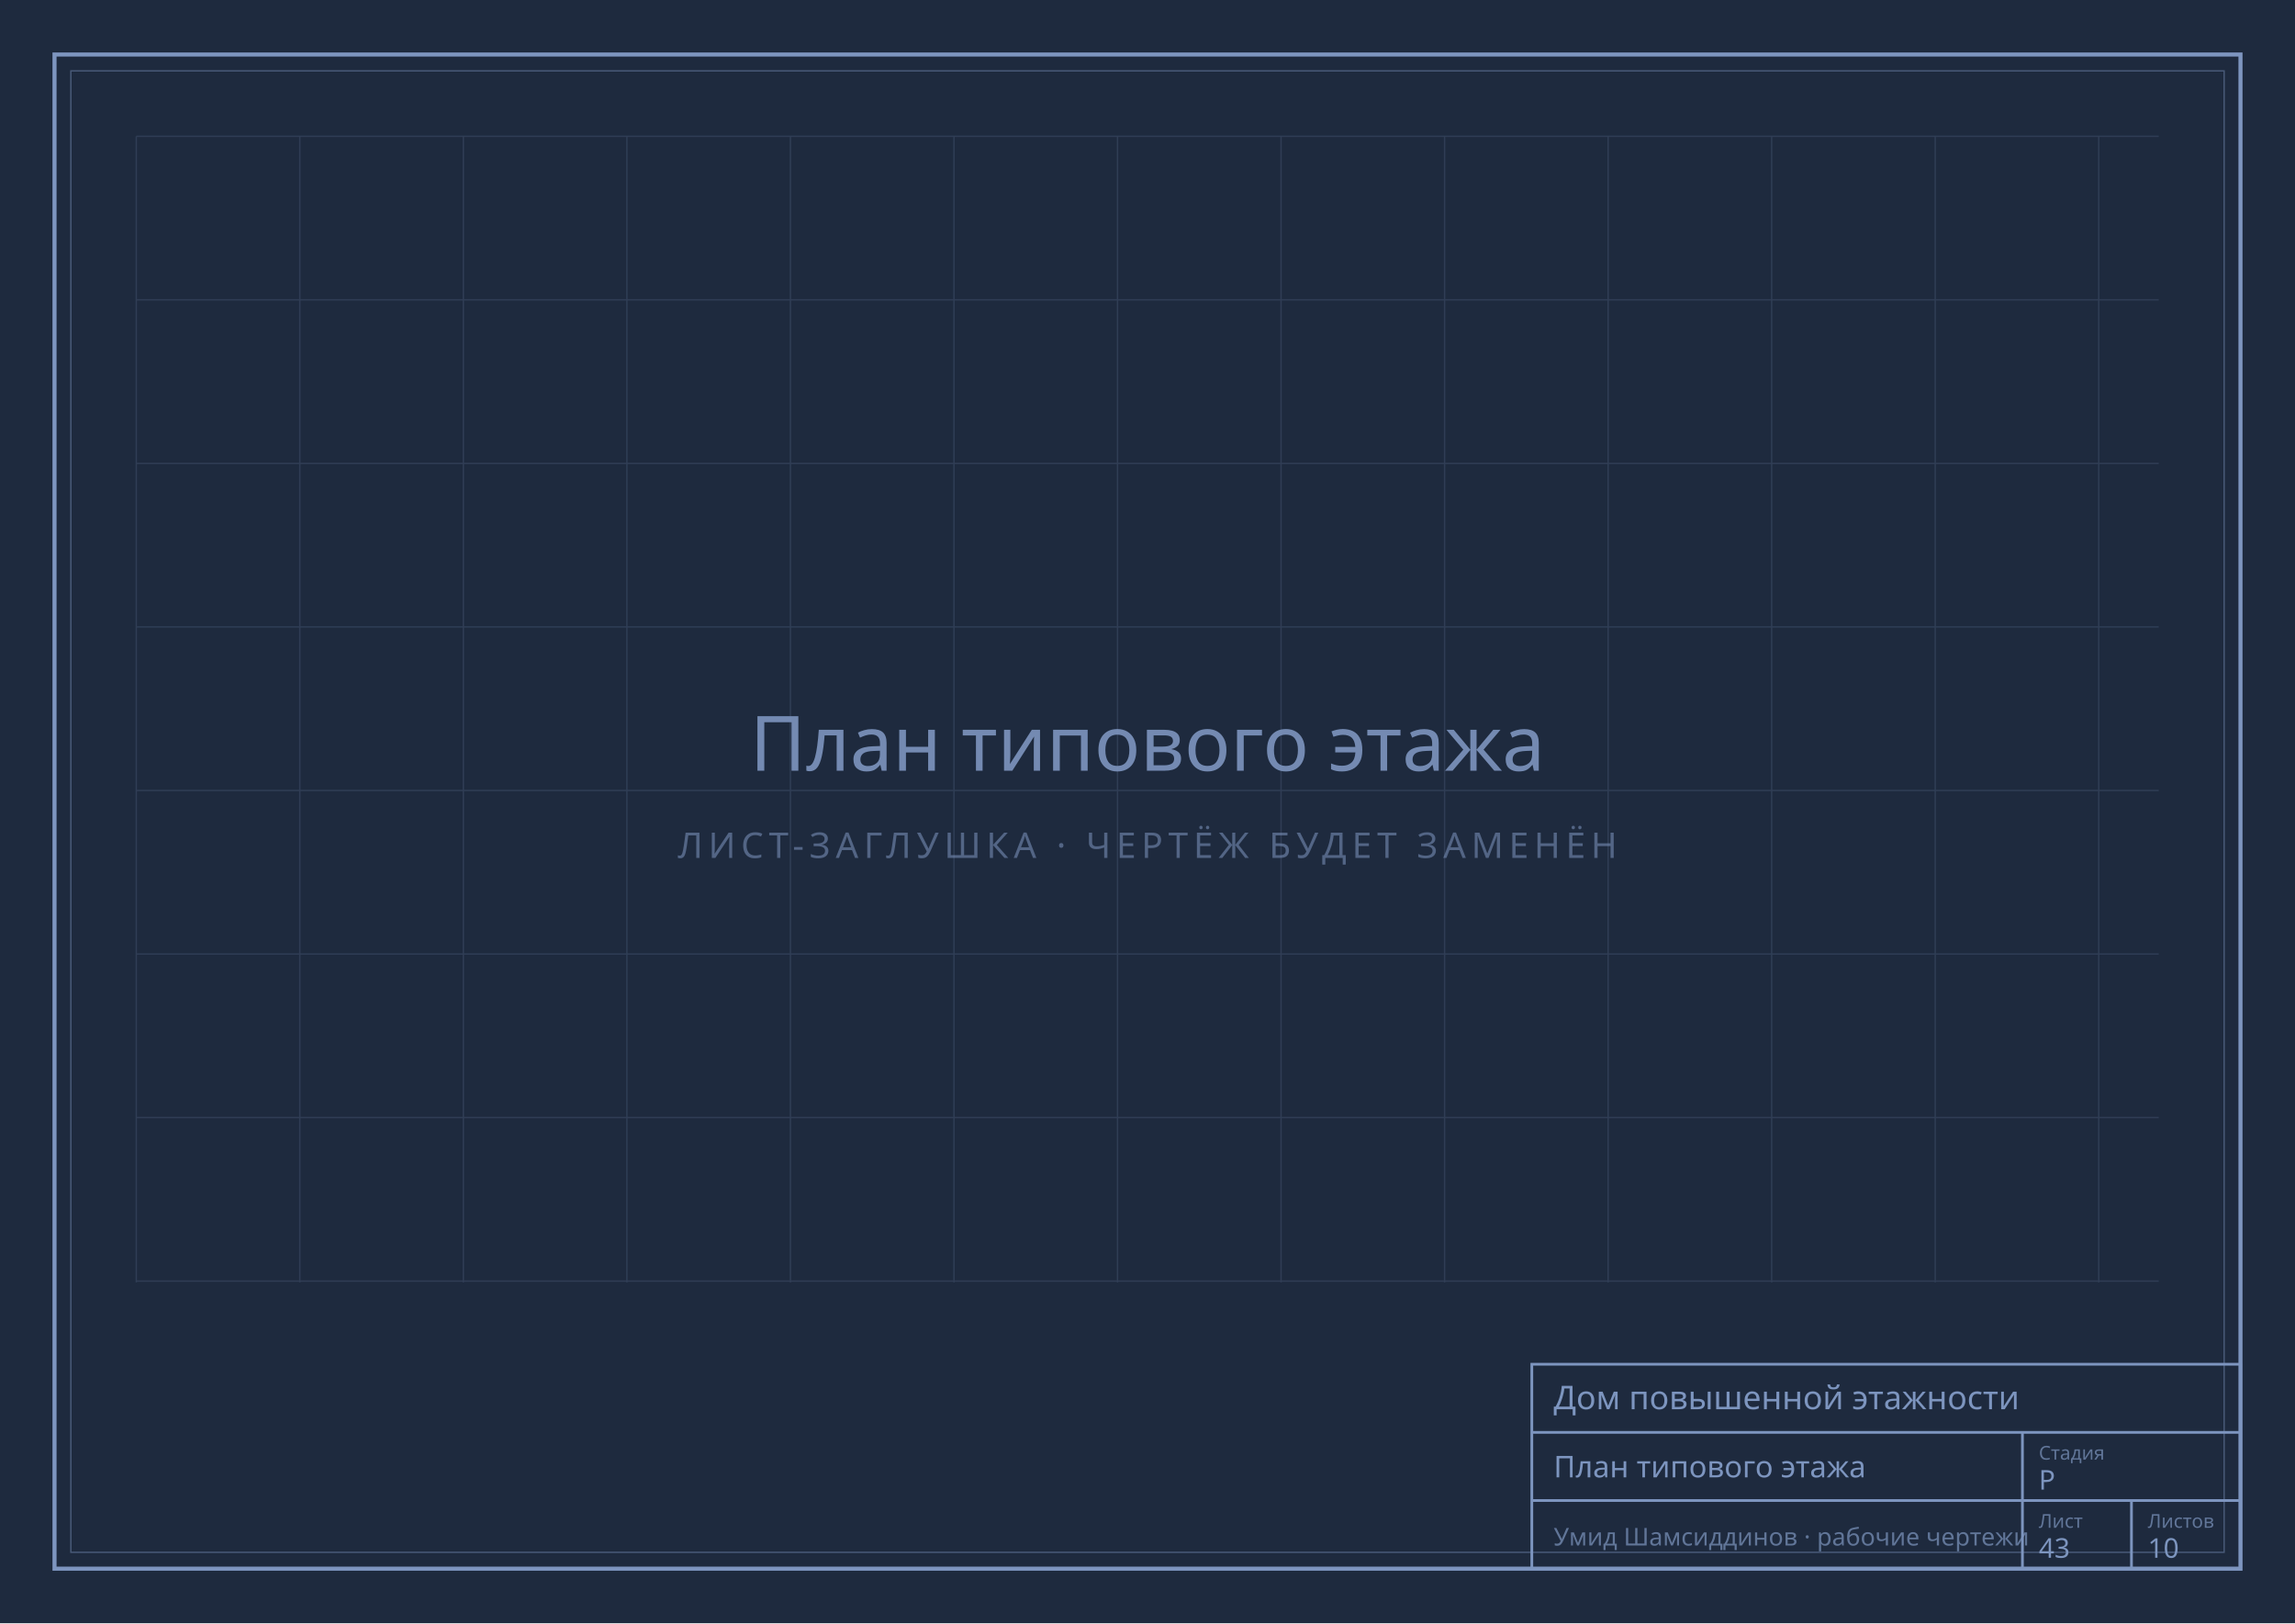
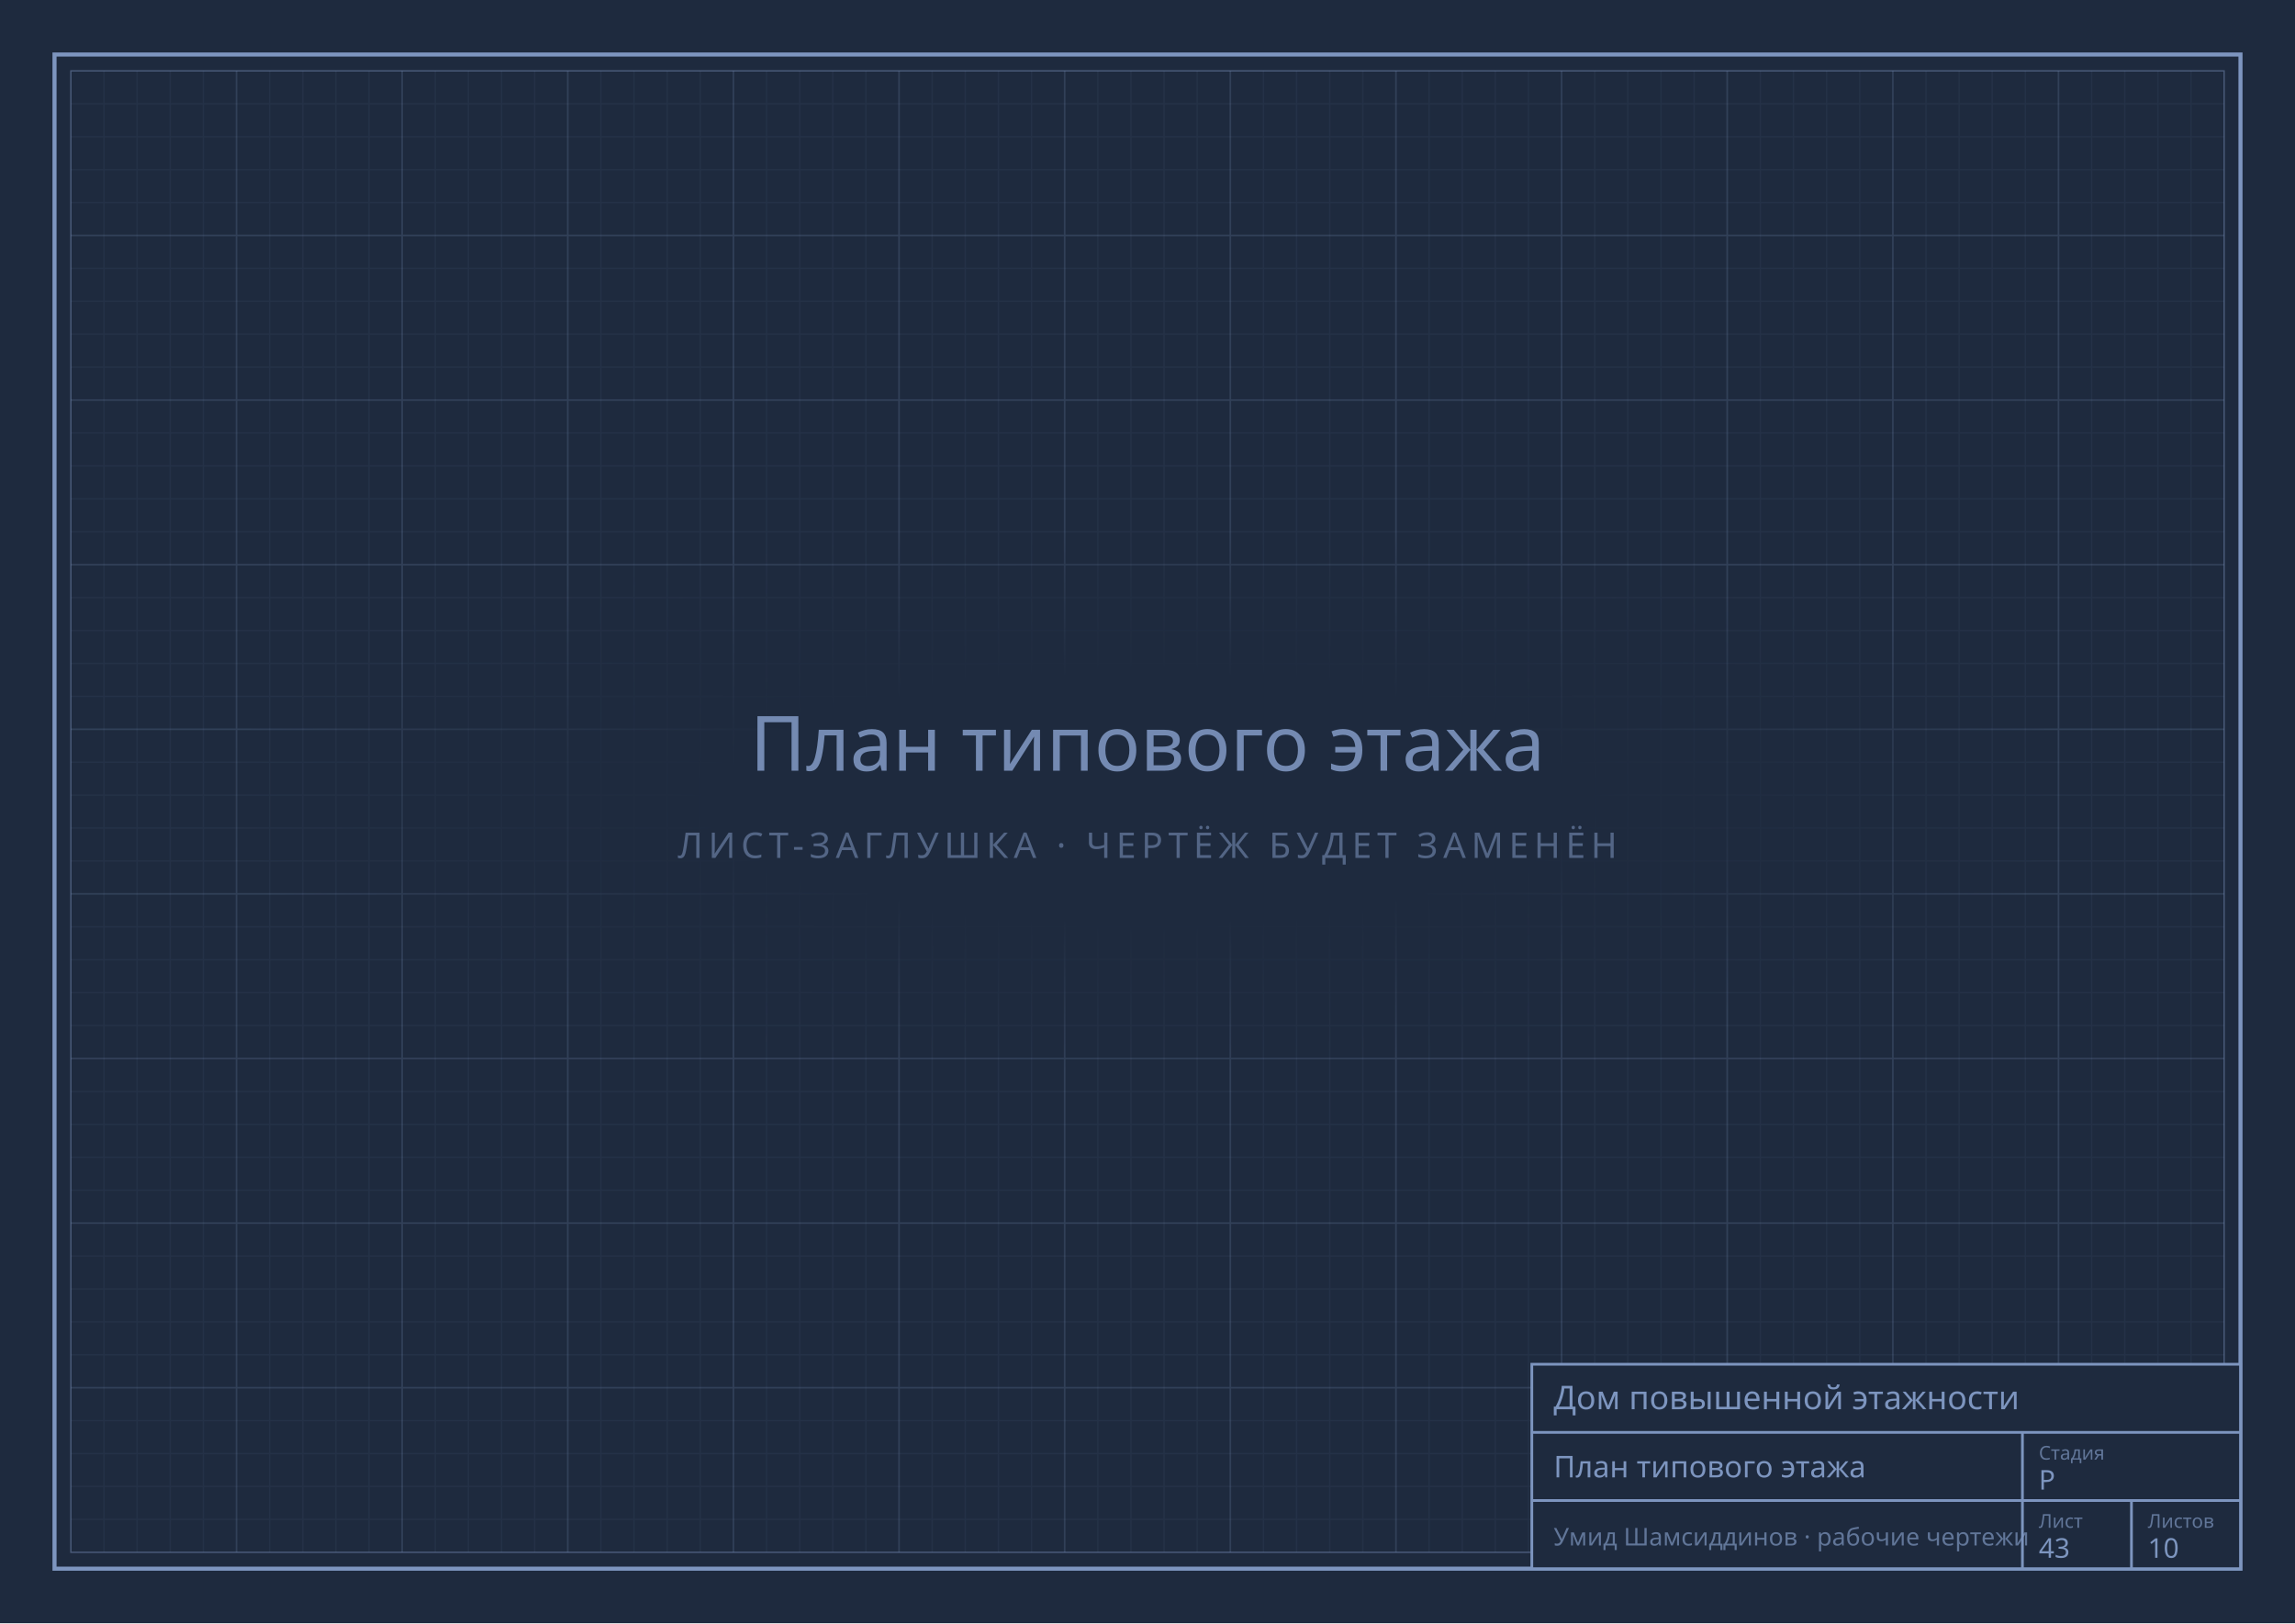
<svg xmlns="http://www.w3.org/2000/svg" width="1684" height="1191" viewBox="0 0 1684 1191">
  <rect width="1684" height="1191" fill="#1e2a3e" />
  <rect x="40" y="40" width="1604" height="1111" fill="none" stroke="#7d95bf" stroke-width="3" />
  <rect x="52" y="52" width="1580" height="1087" fill="none" stroke="#7d95bf" stroke-width="1" opacity=".45" />
-   <g stroke="#7d95bf" stroke-width="1" opacity=".18">
-     <line x1="100" y1="100" x2="100" y2="941" />
-     <line x1="220" y1="100" x2="220" y2="941" />
-     <line x1="340" y1="100" x2="340" y2="941" />
-     <line x1="460" y1="100" x2="460" y2="941" />
-     <line x1="580" y1="100" x2="580" y2="941" />
-     <line x1="700" y1="100" x2="700" y2="941" />
-     <line x1="820" y1="100" x2="820" y2="941" />
-     <line x1="940" y1="100" x2="940" y2="941" />
-     <line x1="1060" y1="100" x2="1060" y2="941" />
-     <line x1="1180" y1="100" x2="1180" y2="941" />
-     <line x1="1300" y1="100" x2="1300" y2="941" />
-     <line x1="1420" y1="100" x2="1420" y2="941" />
-     <line x1="1540" y1="100" x2="1540" y2="941" />
-     <line x1="100" y1="100" x2="1584" y2="100" />
-     <line x1="100" y1="220" x2="1584" y2="220" />
-     <line x1="100" y1="340" x2="1584" y2="340" />
-     <line x1="100" y1="460" x2="1584" y2="460" />
-     <line x1="100" y1="580" x2="1584" y2="580" />
-     <line x1="100" y1="700" x2="1584" y2="700" />
-     <line x1="100" y1="820" x2="1584" y2="820" />
-     <line x1="100" y1="940" x2="1584" y2="940" />
+   <defs>
+     <radialGradient id="fade">
+       <stop offset="0.45" stop-color="#000" />
+       <stop offset="1" stop-color="#fff" />
+     </radialGradient>
+     <mask id="grid-mask">
+       <rect width="1684" height="1191" fill="#fff" />
+       <ellipse cx="842" cy="585.5" rx="680" ry="200" fill="url(#fade)" />
+     </mask>
+   </defs>
+   <g mask="url(#grid-mask)">
+     <g fill="none" stroke="#7d95bf">
+       <path d="M76.31 52V1139M100.62 52V1139M124.92 52V1139M149.23 52V1139M197.85 52V1139M222.15 52V1139M246.46 52V1139M270.77 52V1139M319.38 52V1139M343.69 52V1139M368.00 52V1139M392.31 52V1139M440.92 52V1139M465.23 52V1139M489.54 52V1139M513.85 52V1139M562.46 52V1139M586.77 52V1139M611.08 52V1139M635.38 52V1139M684.00 52V1139M708.31 52V1139M732.62 52V1139M756.92 52V1139M805.54 52V1139M829.85 52V1139M854.15 52V1139M878.46 52V1139M927.08 52V1139M951.38 52V1139M975.69 52V1139M1000.00 52V1139M1048.62 52V1139M1072.92 52V1139M1097.23 52V1139M1121.54 52V1139M1170.15 52V1139M1194.46 52V1139M1218.77 52V1139M1243.08 52V1139M1291.69 52V1139M1316.00 52V1139M1340.31 52V1139M1364.62 52V1139M1413.23 52V1139M1437.54 52V1139M1461.85 52V1139M1486.15 52V1139M1534.77 52V1139M1559.08 52V1139M1583.38 52V1139M1607.69 52V1139M52 76.16H1632M52 100.31H1632M52 124.47H1632M52 148.62H1632M52 196.93H1632M52 221.09H1632M52 245.24H1632M52 269.40H1632M52 317.71H1632M52 341.87H1632M52 366.02H1632M52 390.18H1632M52 438.49H1632M52 462.64H1632M52 486.80H1632M52 510.96H1632M52 559.27H1632M52 583.42H1632M52 607.58H1632M52 631.73H1632M52 680.04H1632M52 704.20H1632M52 728.36H1632M52 752.51H1632M52 800.82H1632M52 824.98H1632M52 849.13H1632M52 873.29H1632M52 921.60H1632M52 945.76H1632M52 969.91H1632M52 994.07H1632M52 1042.38H1632M52 1066.53H1632M52 1090.69H1632M52 1114.84H1632" stroke-width="1" opacity=".07" />
+       <path d="M173.54 52V1139M295.08 52V1139M416.62 52V1139M538.15 52V1139M659.69 52V1139M781.23 52V1139M902.77 52V1139M1024.31 52V1139M1145.85 52V1139M1267.38 52V1139M1388.92 52V1139M1510.46 52V1139M52 172.78H1632M52 293.56H1632M52 414.33H1632M52 535.11H1632M52 655.89H1632M52 776.67H1632M52 897.44H1632M52 1018.22H1632" stroke-width="1.2" opacity=".2" />
+     </g>
  </g>
  <text x="842" y="565.5" text-anchor="middle" font-family="system-ui, sans-serif" font-size="56" fill="#7d95bf" opacity=".9">План типового этажа</text>
  <text x="842" y="629.5" text-anchor="middle" font-family="system-ui, sans-serif" font-size="26" letter-spacing="4" fill="#7d95bf" opacity=".55">ЛИСТ-ЗАГЛУШКА · ЧЕРТЁЖ БУДЕТ ЗАМЕНЁН</text>
  <g stroke="#7d95bf" stroke-width="2" fill="none">
-     <rect x="1124" y="1001" width="520" height="150" />
+     <rect x="1124" y="1001" width="520" height="150" fill="#1e2a3e" />
    <line x1="1124" y1="1051" x2="1644" y2="1051" />
    <line x1="1124" y1="1101" x2="1644" y2="1101" />
    <line x1="1484" y1="1051" x2="1484" y2="1151" />
    <line x1="1564" y1="1101" x2="1564" y2="1151" />
  </g>
  <g font-family="system-ui, sans-serif" fill="#7d95bf">
    <text x="1140" y="1034" font-size="24">Дом повышенной этажности</text>
    <text x="1140" y="1084" font-size="22">План типового этажа</text>
    <text x="1140" y="1134" font-size="18" opacity=".7">Умид Шамсиддинов · рабочие чертежи</text>
    <text x="1496" y="1071" font-size="14" opacity=".7">Стадия</text>
    <text x="1496" y="1093" font-size="20">Р</text>
    <text x="1496" y="1121" font-size="14" opacity=".7">Лист</text>
    <text x="1496" y="1143" font-size="20">43</text>
    <text x="1576" y="1121" font-size="14" opacity=".7">Листов</text>
    <text x="1576" y="1143" font-size="20">10</text>
  </g>
</svg>
